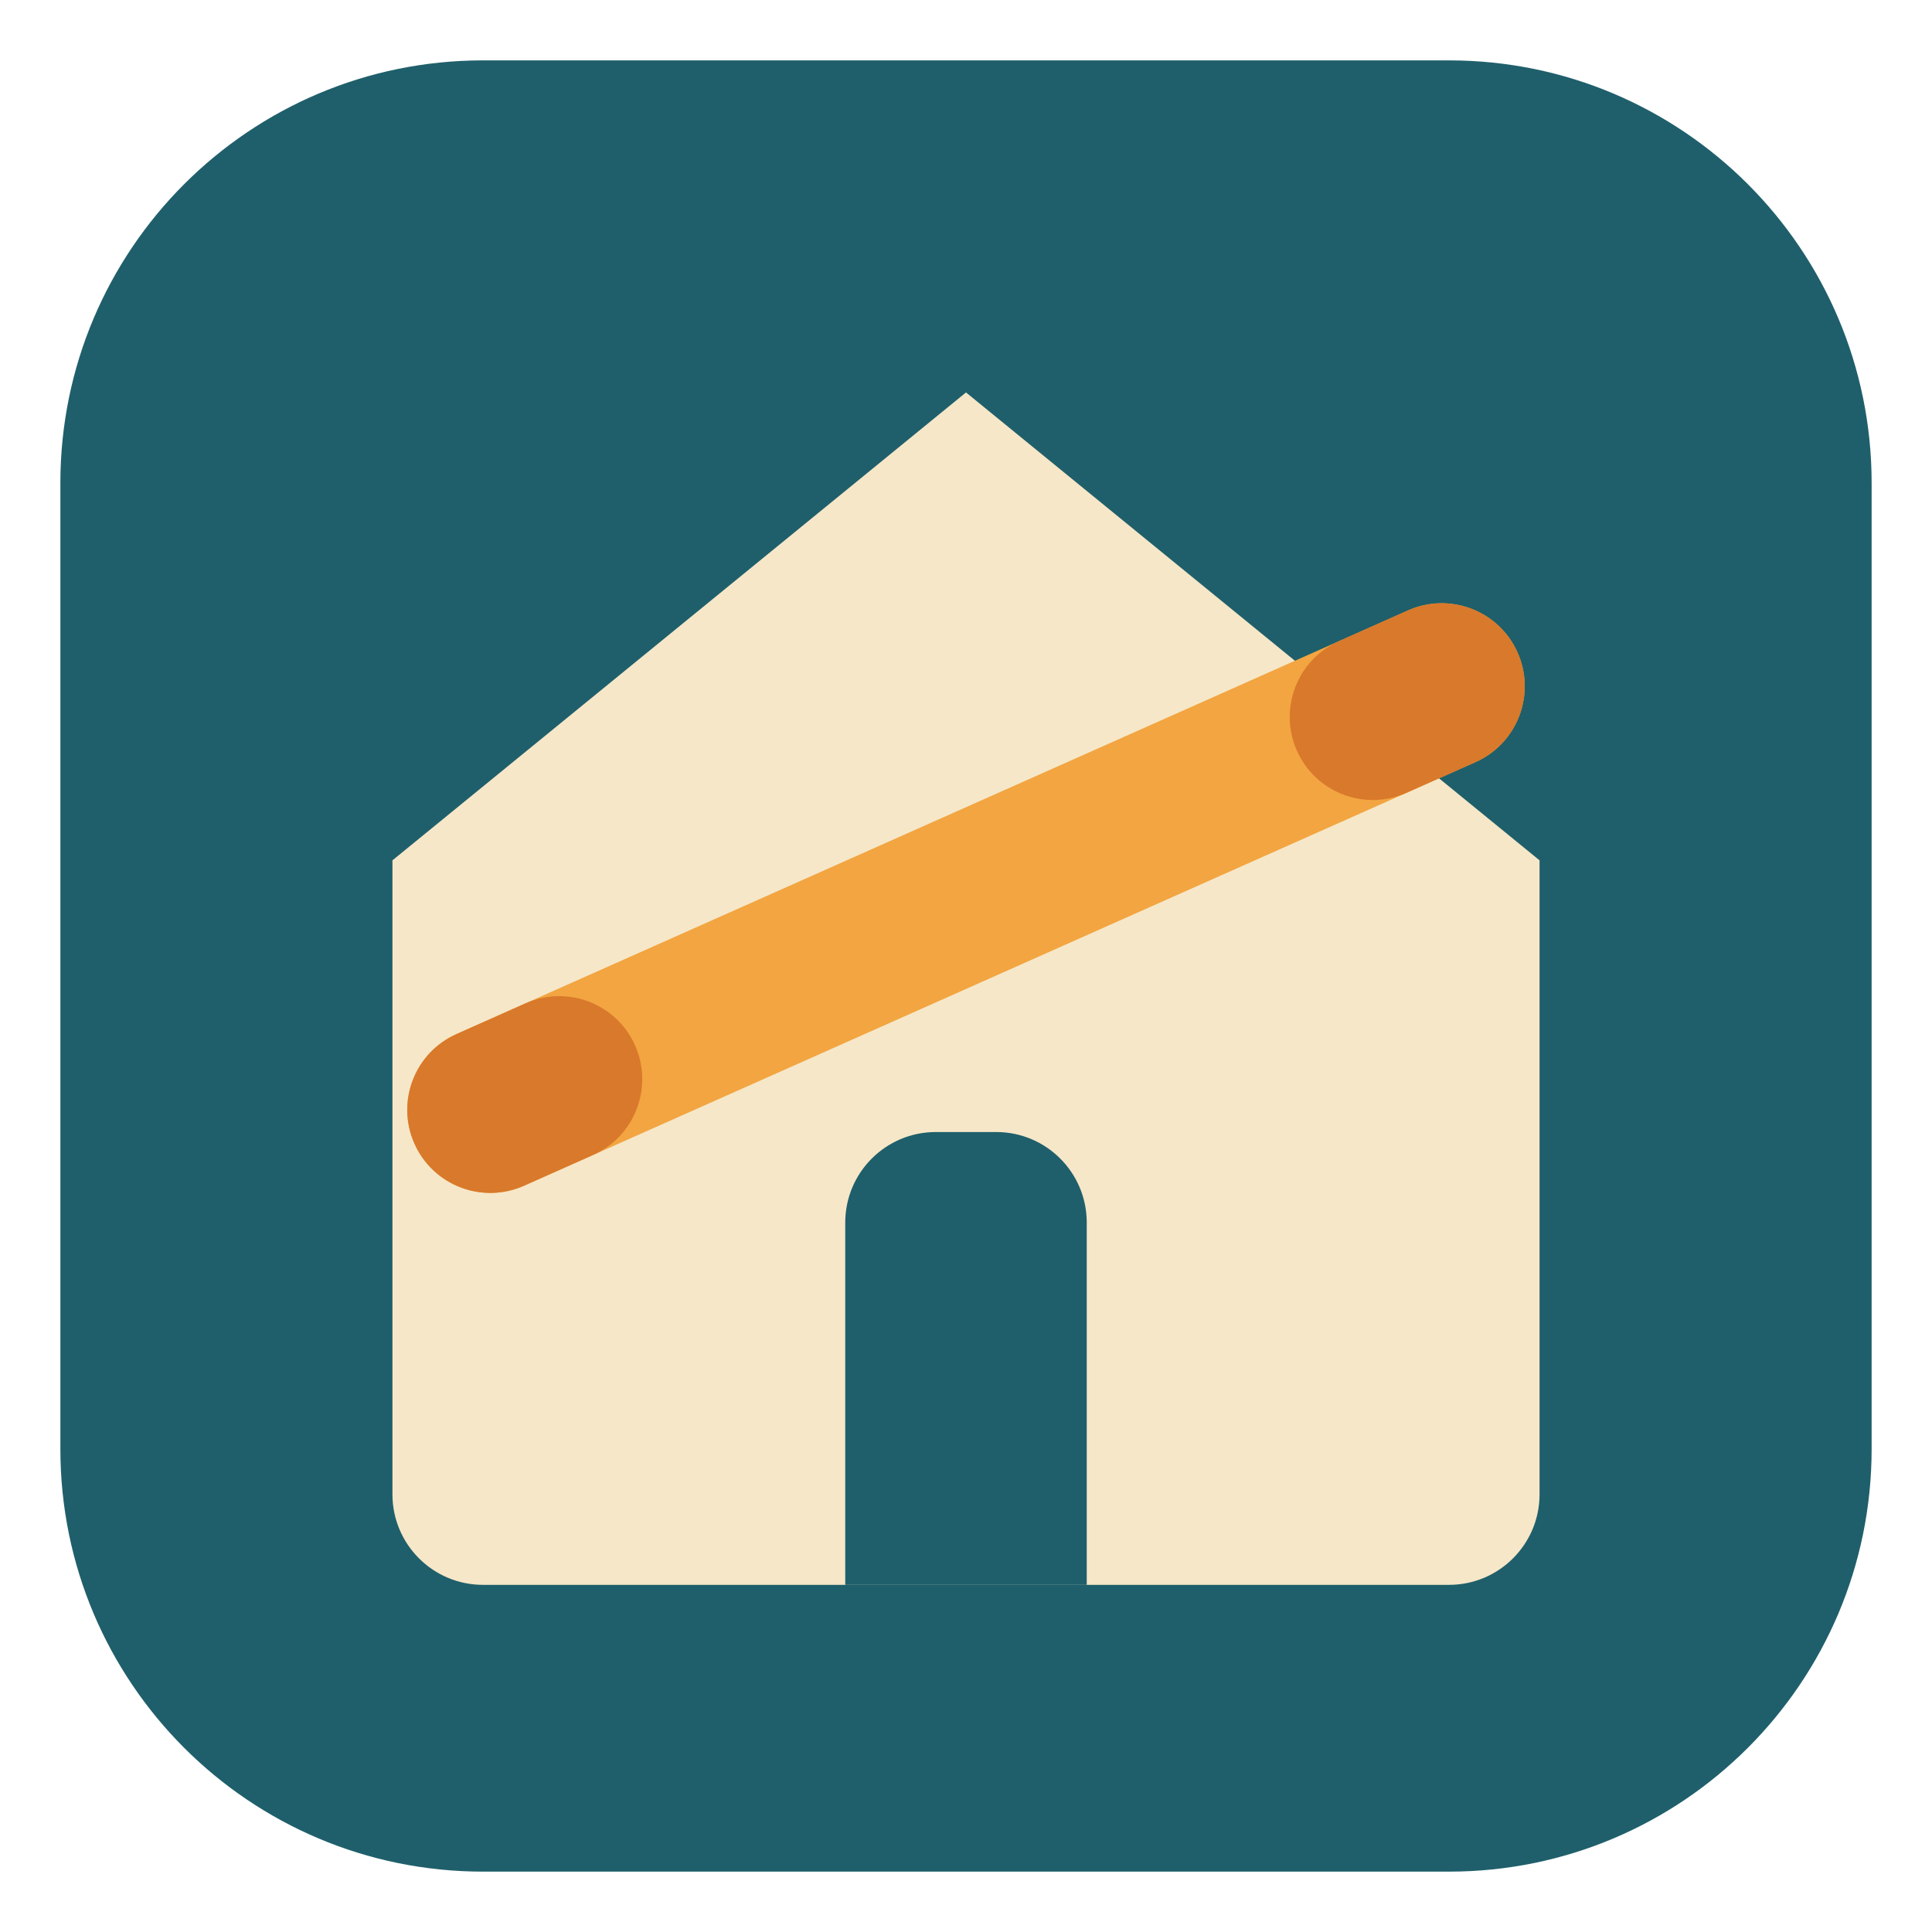
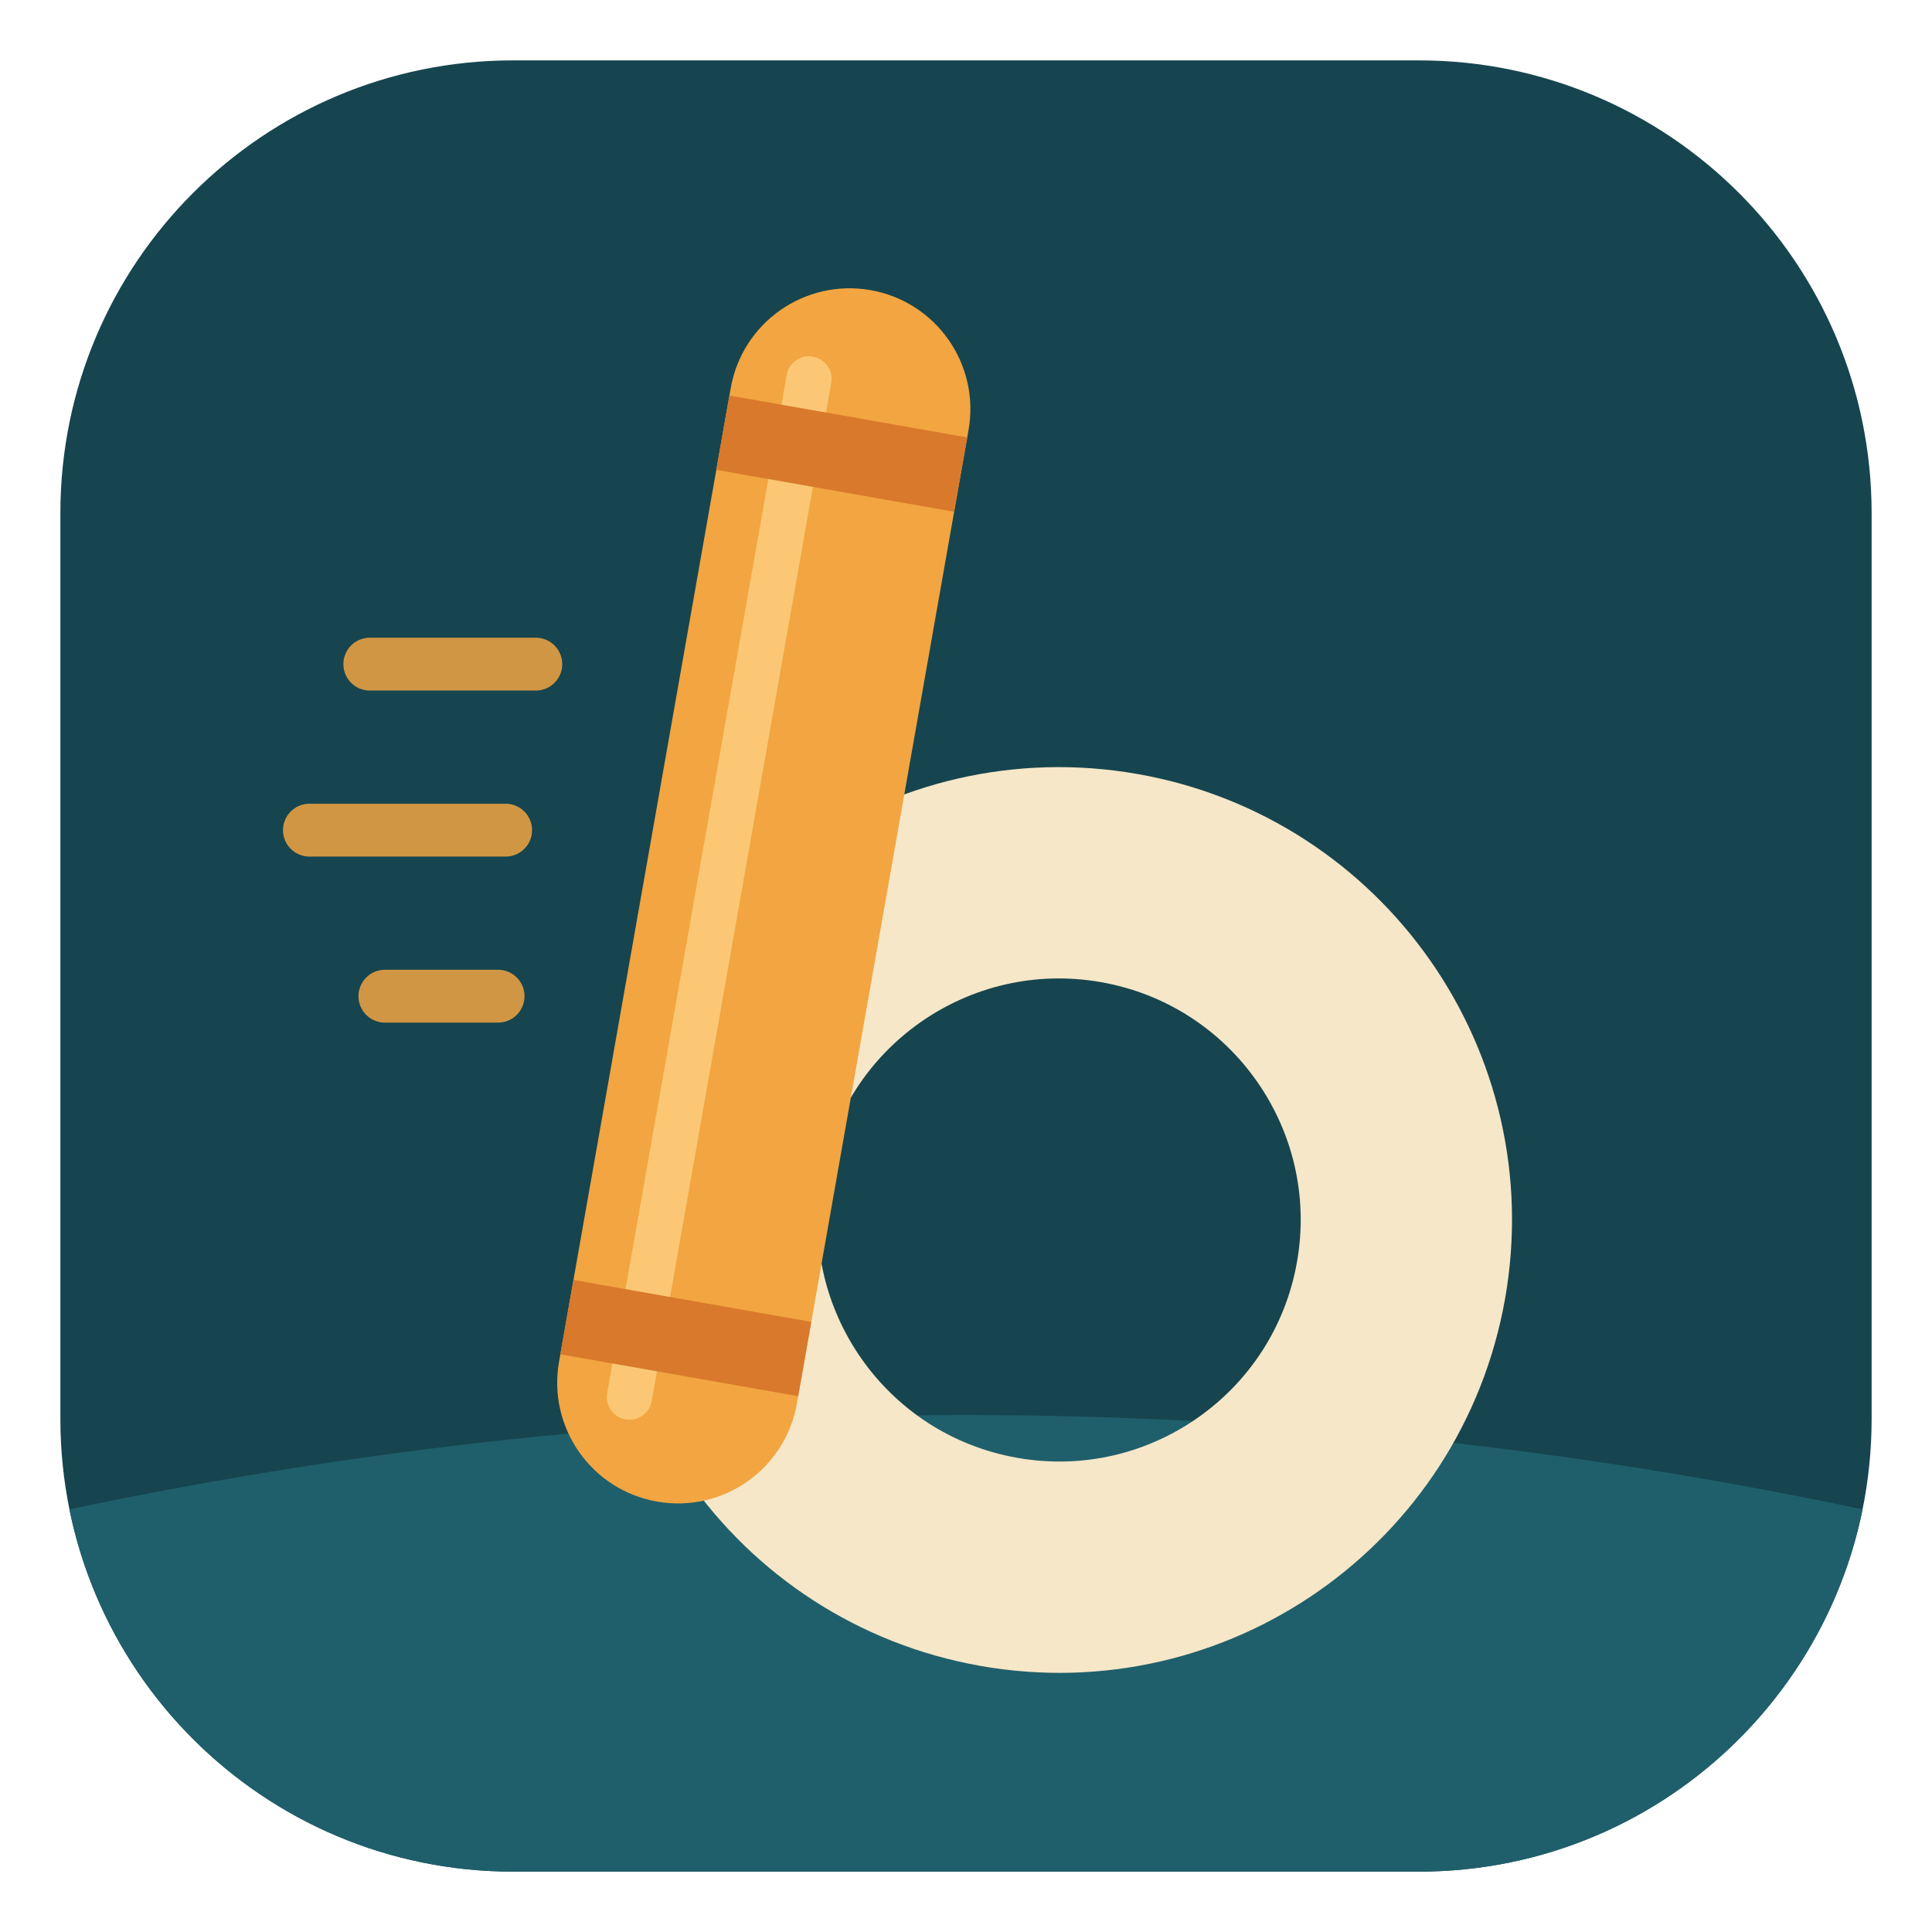
- <svg xmlns="http://www.w3.org/2000/svg" width="512" height="512" viewBox="0 0 512 512" fill="none">
-   <rect x="16" y="16" width="480" height="480" rx="112" fill="#1F5F6B" />
-   <path d="M256 104L408 228V396C408 409.255 397.255 420 384 420H128C114.745 420 104 409.255 104 396V228L256 104Z" fill="#F6E7C8" />
-   <path d="M224 420V324C224 310.745 234.745 300 248 300H264C277.255 300 288 310.745 288 324V420" fill="#1F5F6B" />
-   <rect x="96" y="216" width="320" height="44" rx="22" transform="rotate(-24 256 238)" fill="#F2A541" />
-   <rect x="96" y="216" width="64" height="44" rx="22" transform="rotate(-24 256 238)" fill="#D9792B" />
-   <rect x="352" y="216" width="64" height="44" rx="22" transform="rotate(-24 256 238)" fill="#D9792B" />
+ <svg xmlns="http://www.w3.org/2000/svg" width="512" height="512" viewBox="0 0 512 512">
+   <defs>
+     <clipPath id="tile">
+       <rect x="16" y="16" width="480" height="480" rx="120" />
+     </clipPath>
+   </defs>
+   <rect x="16" y="16" width="480" height="480" rx="120" fill="#16454F" />
+   <path clip-path="url(#tile)" d="M0 404 Q256 346 512 404 V512 H0Z" fill="#1F5F6B" />
+   <g>
+     <g stroke="#F2A541" stroke-width="14" stroke-linecap="round" opacity="0.85">
+       <path d="M98 176 H142" />
+       <path d="M82 220 H134" />
+       <path d="M102 264 H132" />
+     </g>
+     <g transform="rotate(10 256 256)">
+       <circle cx="292" cy="318" r="92" fill="none" stroke="#F6E7C8" stroke-width="56" />
+       <rect x="168" y="84" width="64" height="326" rx="32" fill="#F2A541" />
+       <rect x="182" y="104" width="12" height="286" rx="6" fill="#FFD58A" opacity="0.7" />
+       <rect x="168" y="118" width="64" height="20" fill="#D9792B" />
+       <rect x="168" y="356" width="64" height="20" fill="#D9792B" />
+     </g>
+   </g>
</svg>
